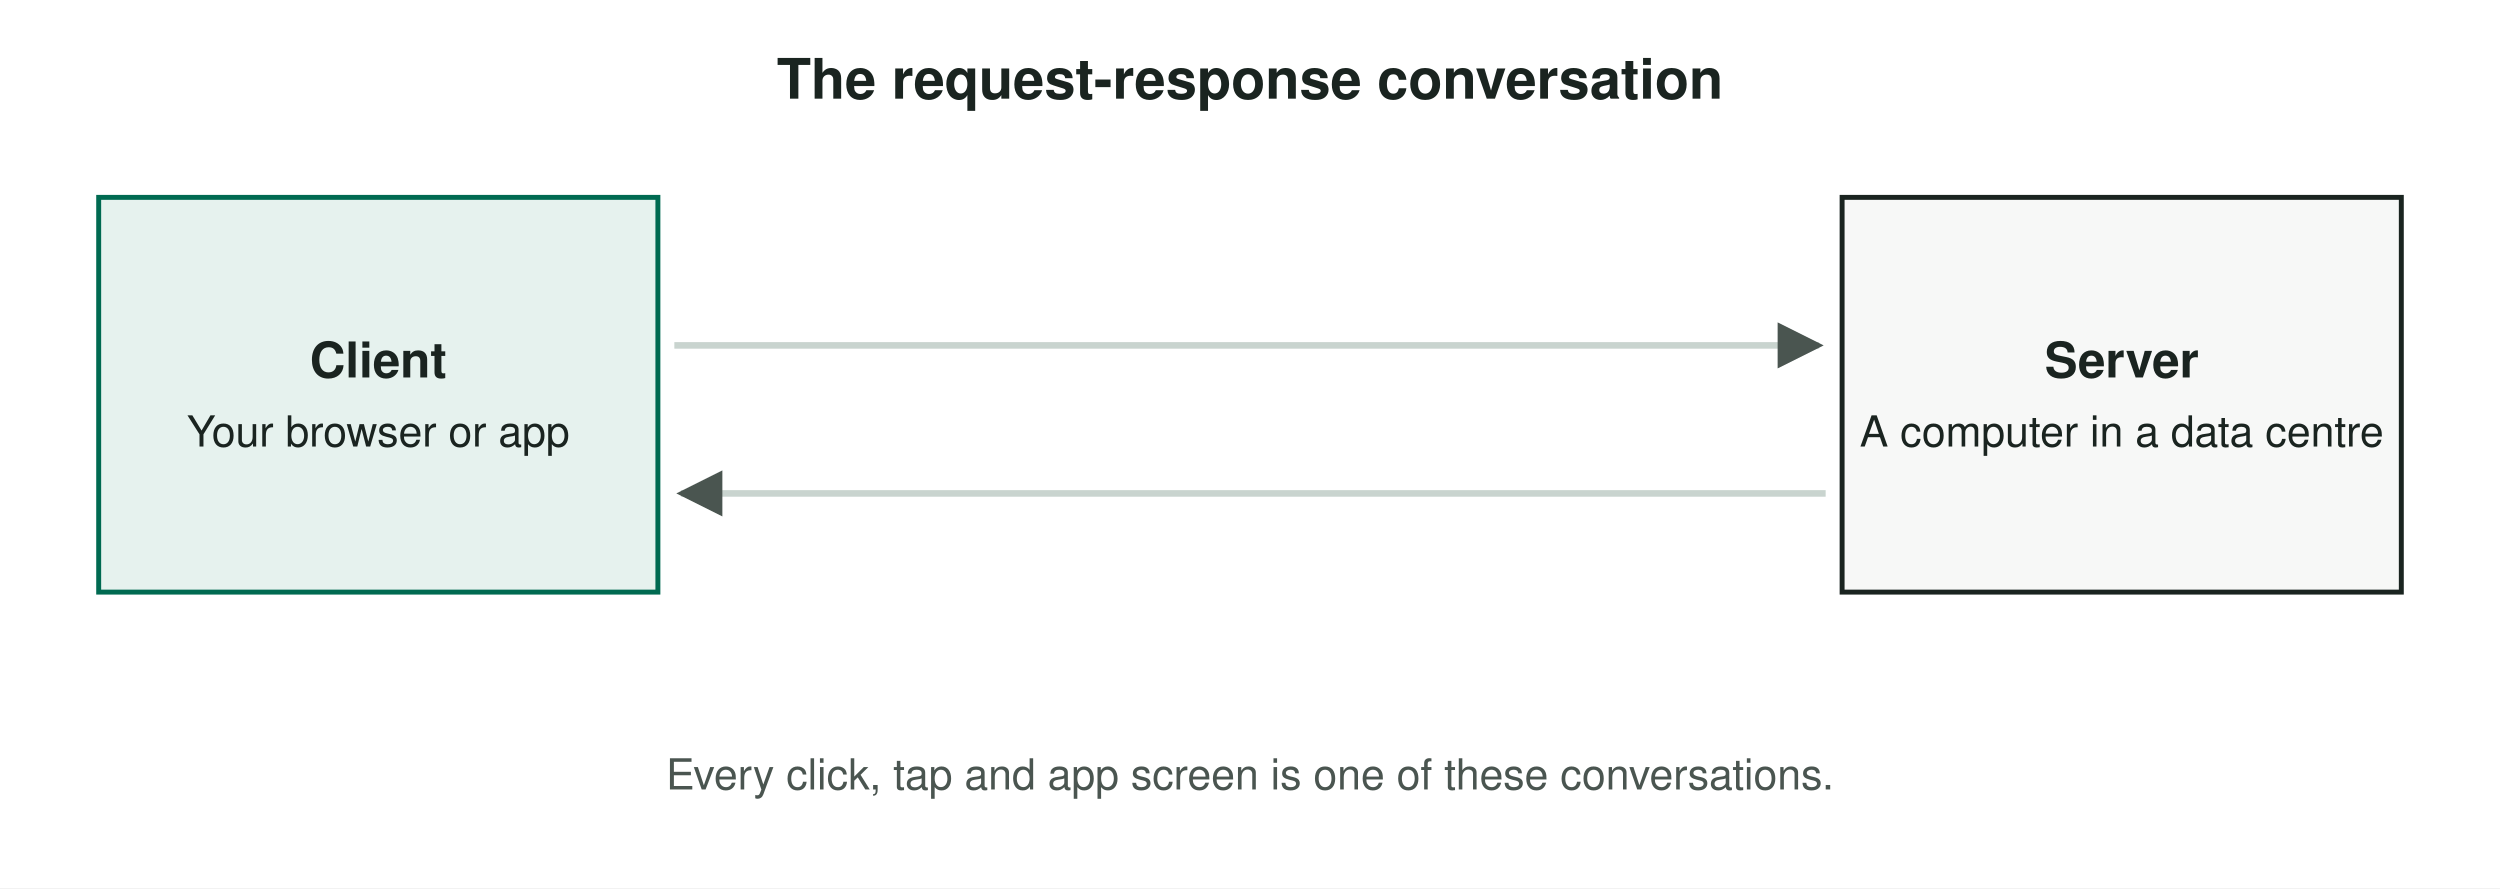
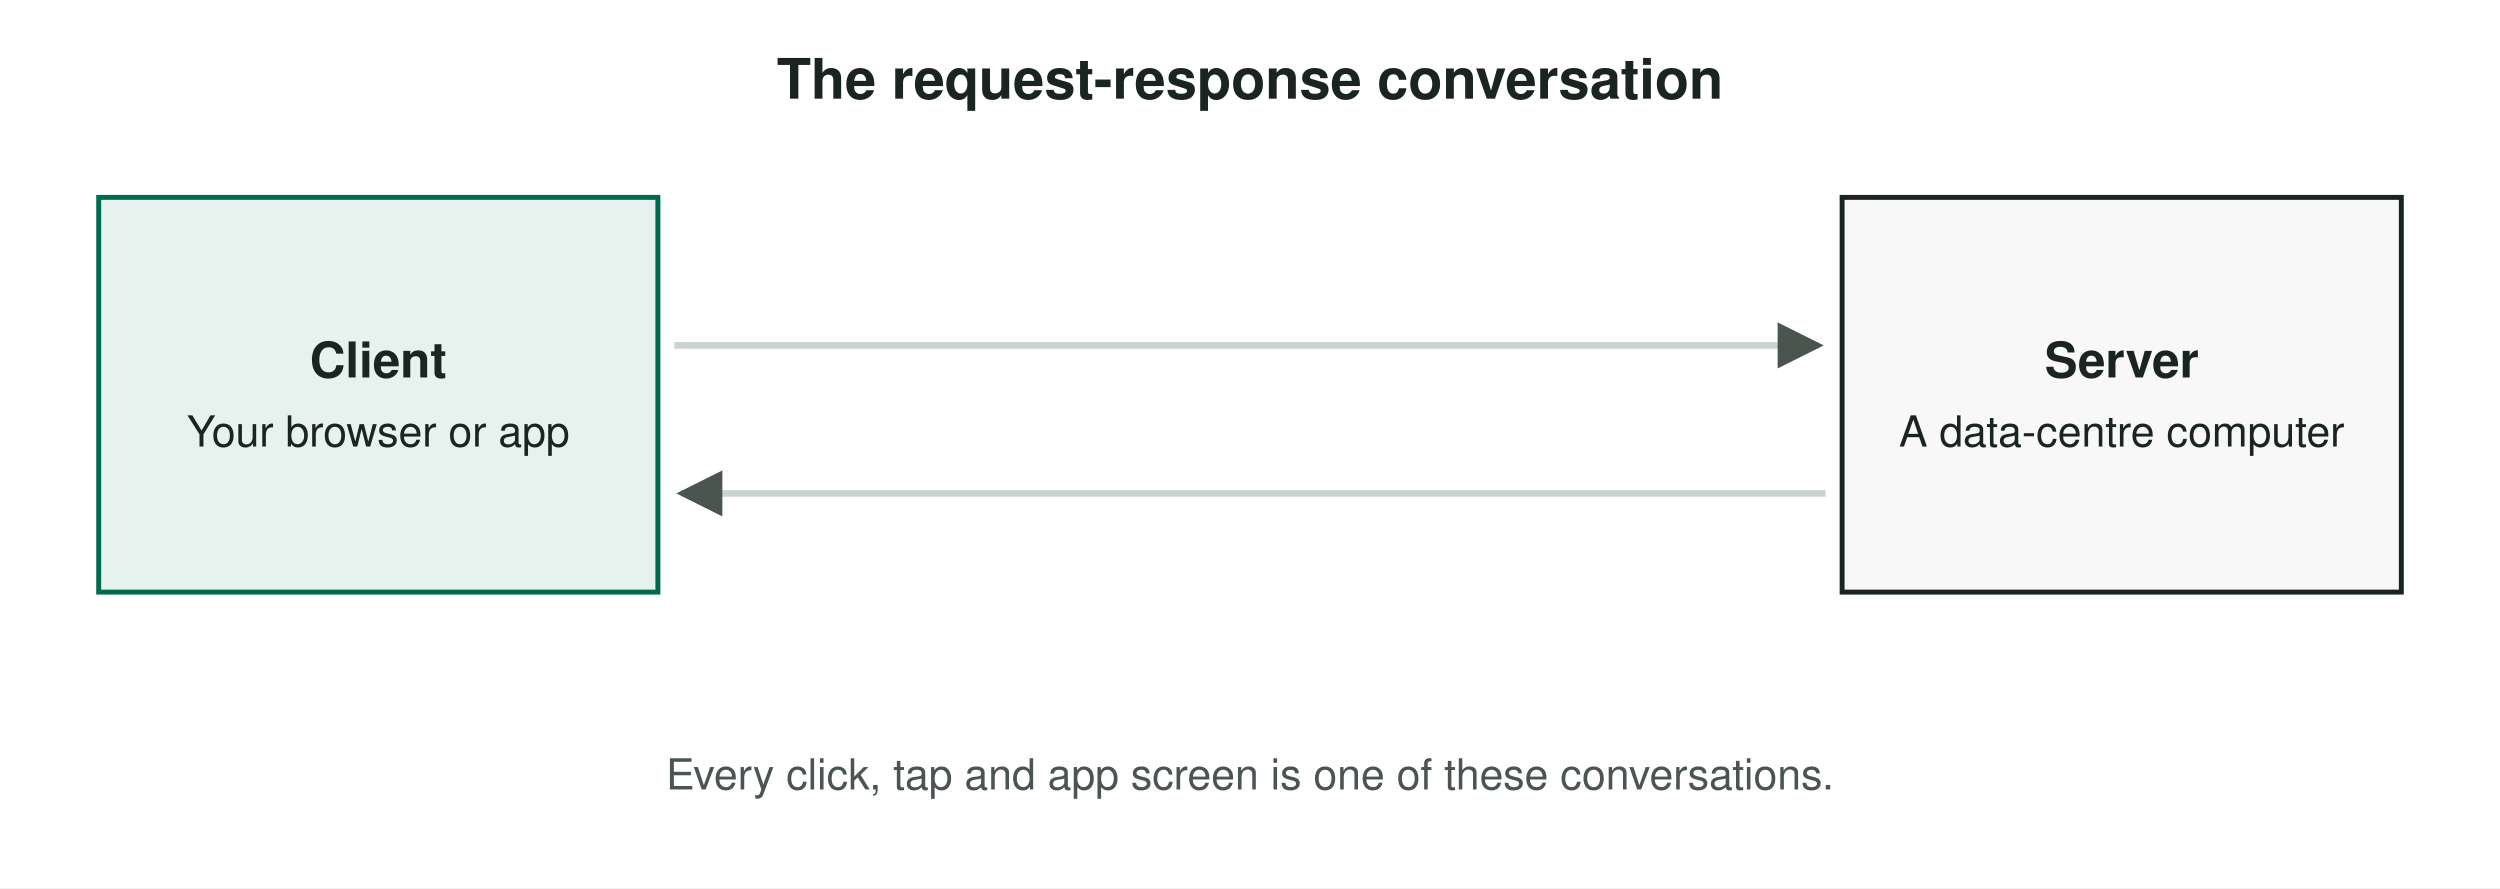
<svg xmlns="http://www.w3.org/2000/svg" viewBox="0 0 760 270" role="img" aria-label="A client sends a request to a server and the server sends back a response">
  <style>text{font-family:-apple-system,BlinkMacSystemFont,"Segoe UI",Helvetica,Arial,sans-serif}@media (prefers-reduced-motion:reduce){.dot,.hl{display:none}.slot{display:none}.fd{animation:none!important;opacity:1!important}}@keyframes hl1{0%{opacity:0}36%{opacity:0}37.5%{opacity:0.16}49%{opacity:0.16}50.5%{opacity:0}100%{opacity:0}}@keyframes mv2{0%{opacity:0;transform:translate(205px,105px)}5.95%{opacity:0;transform:translate(205px,105px)}6%{opacity:1;transform:translate(205px,105px)}34%{opacity:1;transform:translate(555px,105px)}34.8%{opacity:0;transform:translate(555px,105px)}100%{opacity:0;transform:translate(555px,105px)}}@keyframes lb3{0%{opacity:0}4%{opacity:0}5%{opacity:1}44%{opacity:1}45%{opacity:0}100%{opacity:0}}@keyframes lb4{0%{opacity:0}35%{opacity:0}36%{opacity:1}49%{opacity:1}50%{opacity:0}100%{opacity:0}}@keyframes mv5{0%{opacity:0;transform:translate(555px,150px)}51.95%{opacity:0;transform:translate(555px,150px)}52%{opacity:1;transform:translate(555px,150px)}82%{opacity:1;transform:translate(205px,150px)}82.8%{opacity:0;transform:translate(205px,150px)}100%{opacity:0;transform:translate(205px,150px)}}@keyframes lb6{0%{opacity:0}50%{opacity:0}51%{opacity:1}95%{opacity:1}96%{opacity:0}100%{opacity:0}}</style>
  <defs>
    <marker id="ah" viewBox="0 0 10 10" refX="9" refY="5" markerWidth="7" markerHeight="7" orient="auto">
      <path d="M0 0L10 5L0 10z" fill="#4a5550" />
    </marker>
  </defs>
  <rect width="760" height="270" fill="#fff" />
  <text x="380.0" y="30" text-anchor="middle" font-size="17" font-weight="700" fill="#1a2420">The request-response conversation</text>
  <rect x="30" y="60" width="170" height="120" fill="#e6f2ee" stroke="#006A51" stroke-width="1.5" />
  <text x="115.0" y="114.75" text-anchor="middle" font-size="15" font-weight="700" fill="#1a2420">Client</text>
  <text x="115.0" y="135.75" text-anchor="middle" font-size="13" font-weight="400" fill="#1a2420">Your browser or app</text>
  <rect x="560" y="60" width="170" height="120" fill="#f7f8f7" stroke="#1a2420" stroke-width="1.5" />
  <text x="645.0" y="114.75" text-anchor="middle" font-size="15" font-weight="700" fill="#1a2420">Server</text>
-   <text x="645.0" y="135.75" text-anchor="middle" font-size="13" font-weight="400" fill="#1a2420">A computer in a data centre</text>
+   <text x="645.0" y="135.75" text-anchor="middle" font-size="13" font-weight="400" fill="#1a2420">A data-centre computer</text>
  <polyline points="205,105 553,105" fill="none" stroke="#c9d4cf" stroke-width="2" marker-end="url(#ah)" />
  <polyline points="555,150 207,150" fill="none" stroke="#c9d4cf" stroke-width="2" marker-end="url(#ah)" />
  <rect class="hl" x="560" y="60" width="170" height="120" fill="#006A51" style="opacity:0;animation:hl1 8s linear infinite" />
  <g class="dot" style="opacity:0;animation:mv2 8s linear infinite">
    <rect x="-7.0" y="-7.0" width="14" height="14" fill="#006A51" />
  </g>
  <text class="lab slot" x="380" y="90" text-anchor="middle" font-size="14" font-weight="700" fill="#006A51" style="opacity:0;animation:lb3 8s linear infinite">REQUEST: "GET /repairs/4821"</text>
  <text class="lab slot" x="645" y="205" text-anchor="middle" font-size="13" font-weight="700" fill="#4a5550" style="opacity:0;animation:lb4 8s linear infinite">Looking it up...</text>
  <g class="dot" style="opacity:0;animation:mv5 8s linear infinite">
    <rect x="-7.0" y="-7.0" width="14" height="14" fill="#1a2420" />
  </g>
  <text class="lab slot" x="380" y="175" text-anchor="middle" font-size="14" font-weight="700" fill="#1a2420" style="opacity:0;animation:lb6 8s linear infinite">RESPONSE: "200 OK" + the repair details</text>
  <text x="380" y="240" text-anchor="middle" font-size="13" font-weight="400" fill="#4a5550">Every click, tap and app screen is one of these conversations.</text>
</svg>
